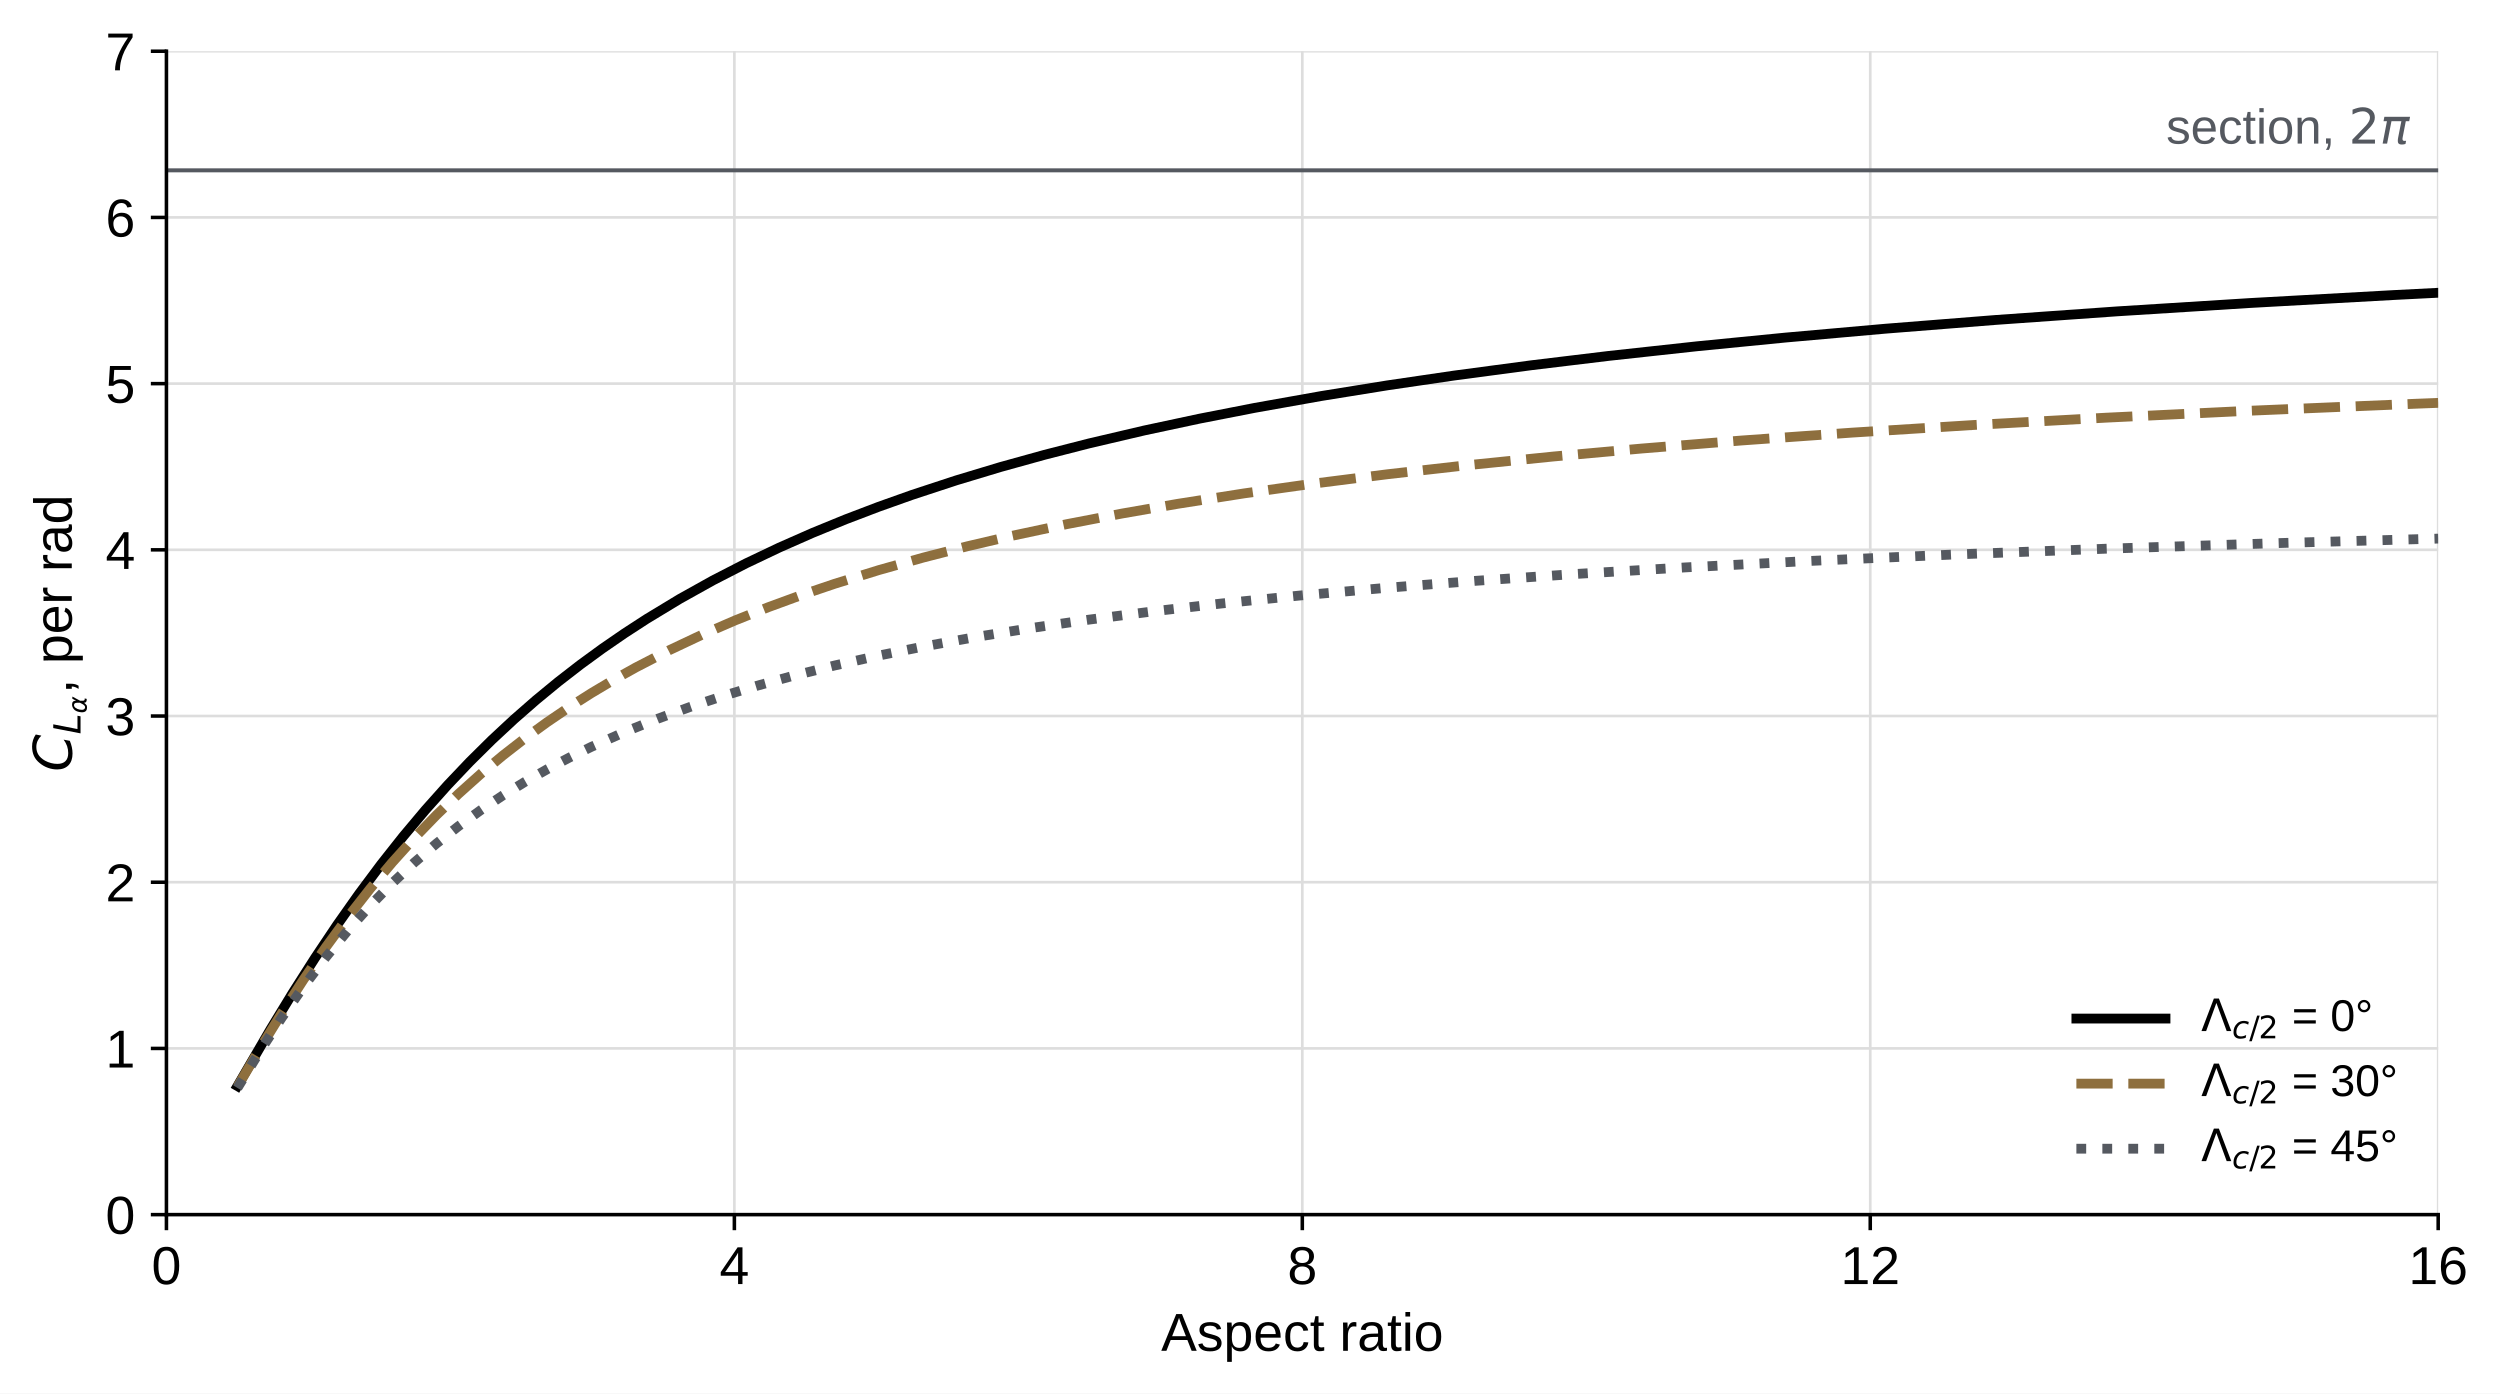
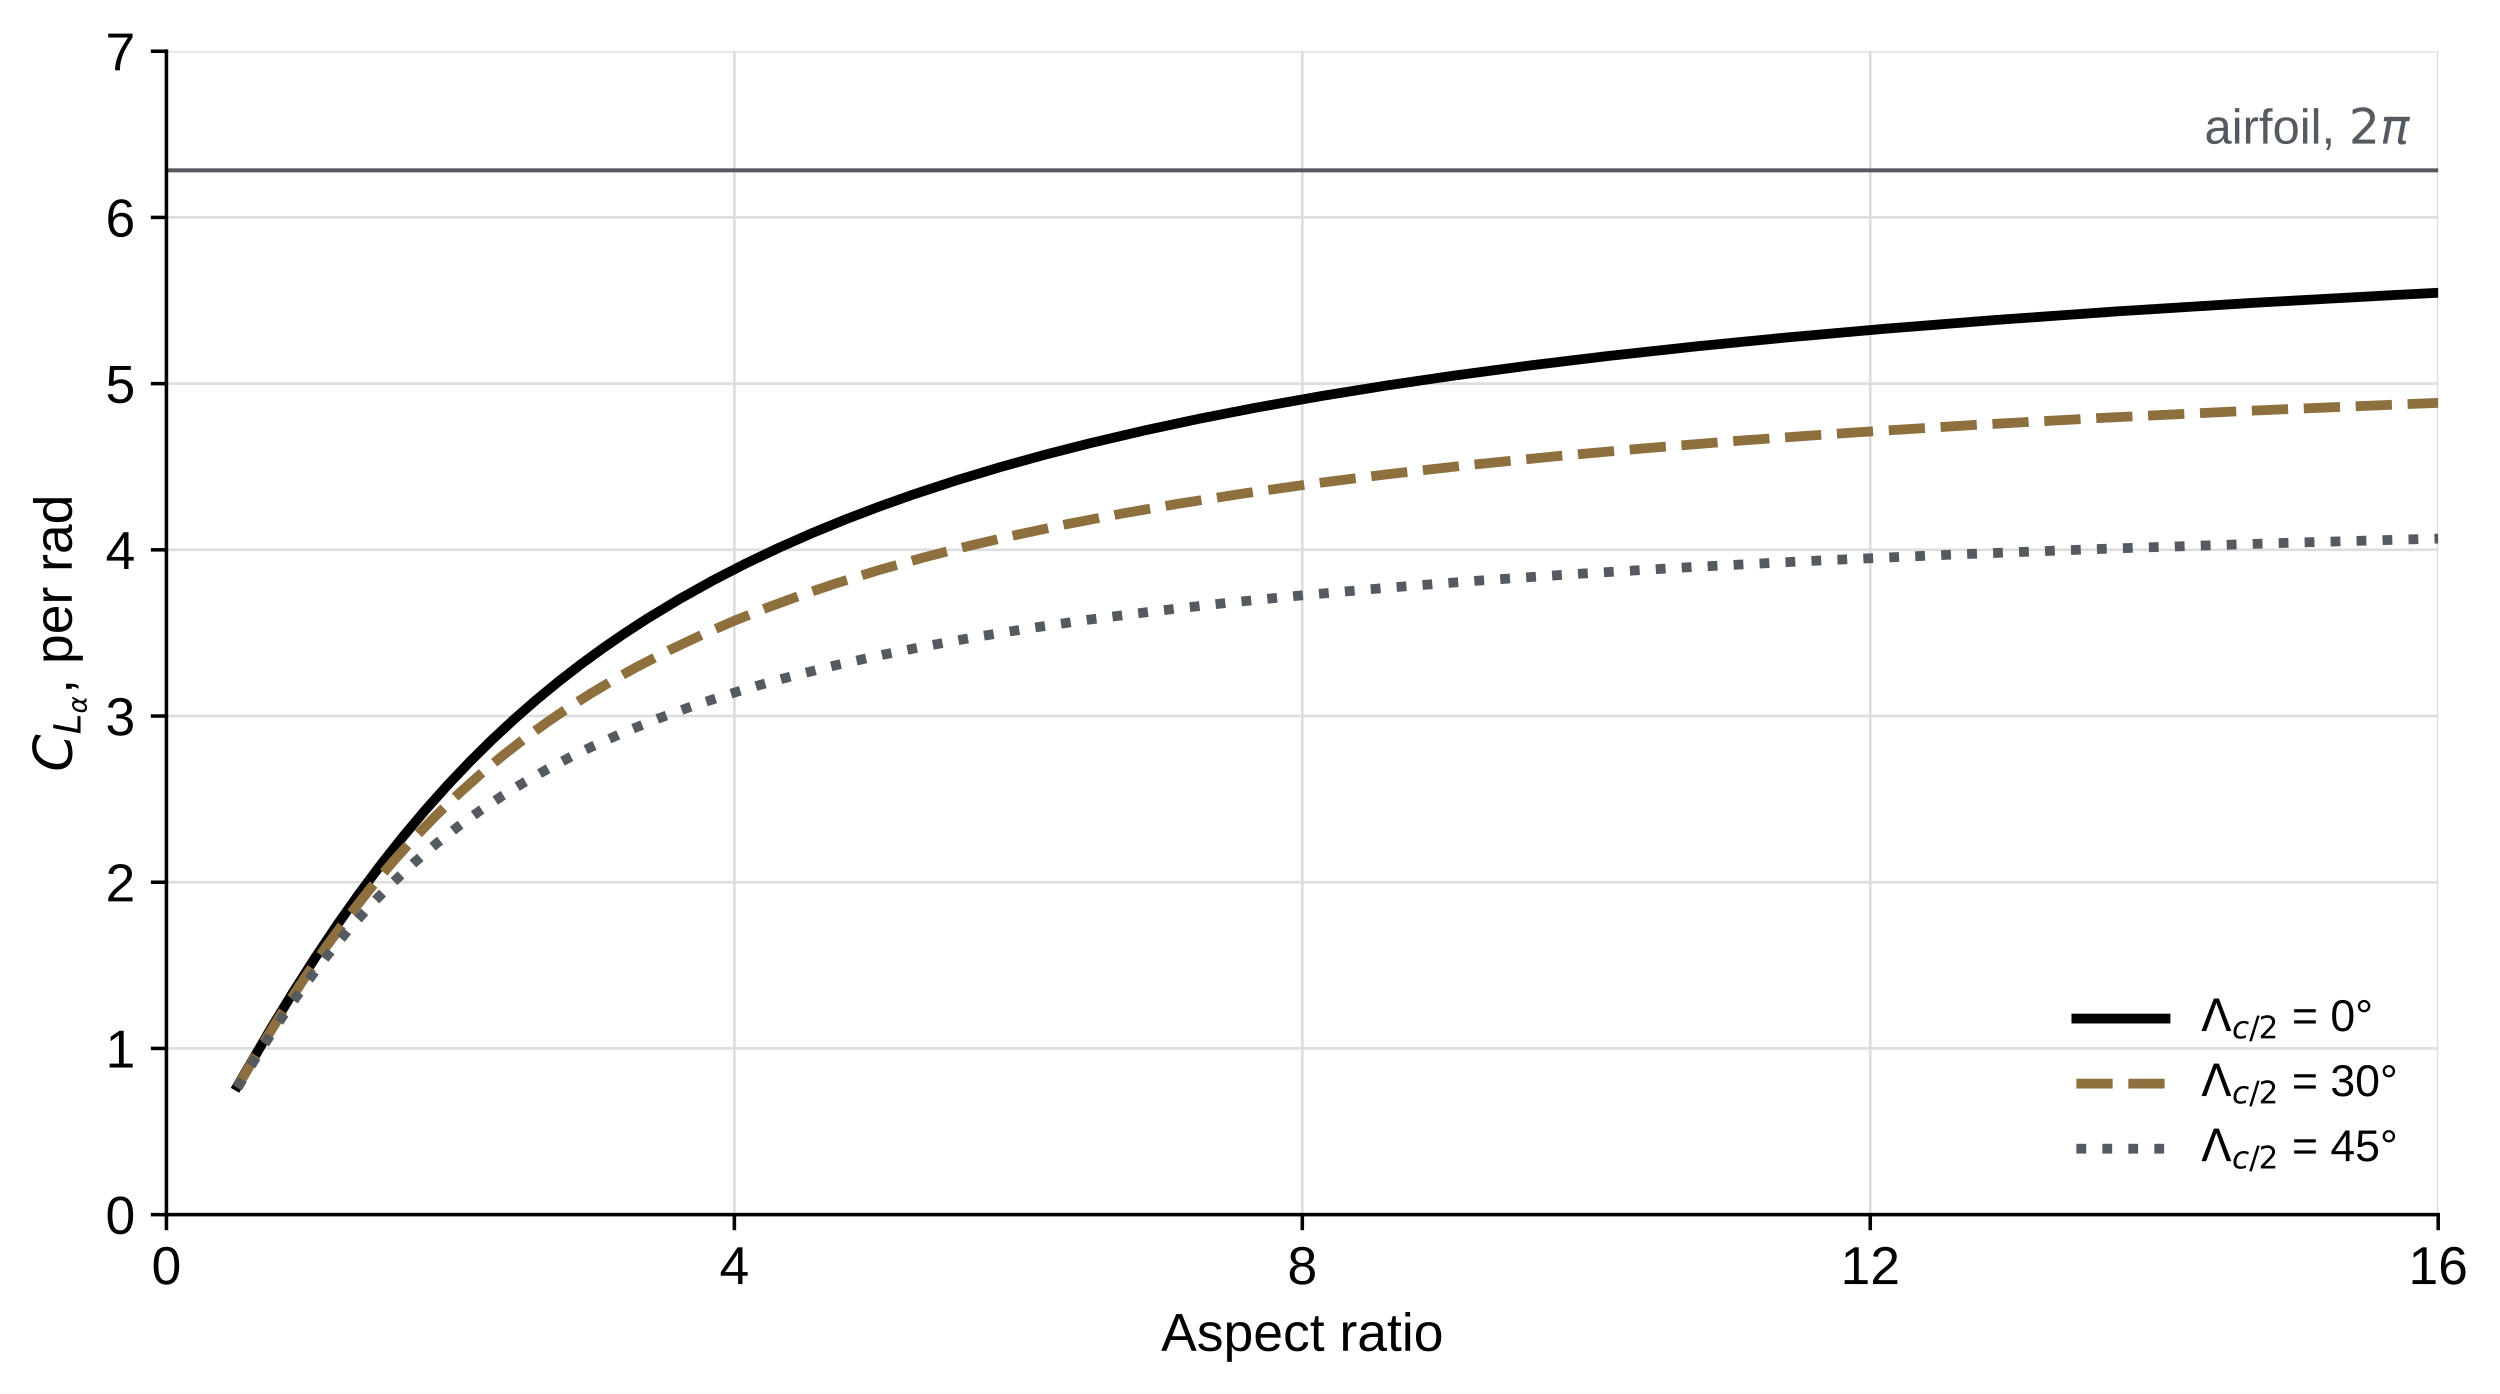
<svg xmlns="http://www.w3.org/2000/svg" xmlns:xlink="http://www.w3.org/1999/xlink" width="561.074pt" height="312.747pt" viewBox="0 0 561.074 312.747" version="1.1">
  <defs>
    <style type="text/css">*{stroke-linejoin: round; stroke-linecap: butt}</style>
  </defs>
  <g id="figure_1">
    <g id="patch_1">
      <path d="M 0 312.747  L 561.074 312.747  L 561.074 0  L 0 0  z " style="fill: #ffffff" />
    </g>
    <g id="axes_1">
      <g id="patch_2">
        <path d="M 37.353 272.598  L 547.201 272.598  L 547.201 11.495  L 37.353 11.495  z " style="fill: #ffffff" />
      </g>
      <g id="matplotlib.axis_1">
        <g id="xtick_1">
          <g id="line2d_1">
-             <path d="M 37.353 272.598  L 37.353 11.495  " clip-path="url(#p306179e7fb)" style="fill: none; stroke: #dddddd; stroke-width: 0.6; stroke-linecap: square" />
+             <path d="M 37.353 272.598  L 37.353 11.495  " clip-path="url(#pe56b27b1eb)" style="fill: none; stroke: #dddddd; stroke-width: 0.6; stroke-linecap: square" />
          </g>
          <g id="line2d_2">
            <defs>
-               <path id="m345dec345b" d="M 0 0  L 0 3.5  " style="stroke: #000000; stroke-width: 0.8" />
+               <path id="m0a0a59f157" d="M 0 0  L 0 3.5  " style="stroke: #000000; stroke-width: 0.8" />
            </defs>
            <g>
-               <use xlink:href="#m345dec345b" x="37.353" y="272.598" style="stroke: #000000; stroke-width: 0.8" />
+               <use xlink:href="#m0a0a59f157" x="37.353" y="272.598" style="stroke: #000000; stroke-width: 0.8" />
            </g>
          </g>
          <g id="text_1">
            <text style="font-size: 12px; font-family: 'Arial', 'Helvetica', 'DejaVu Sans', sans-serif; text-anchor: middle" x="37.353" y="288.188" transform="rotate(-0 37.35312 288.1878)">0</text>
          </g>
        </g>
        <g id="xtick_2">
          <g id="line2d_3">
-             <path d="M 164.815 272.598  L 164.815 11.495  " clip-path="url(#p306179e7fb)" style="fill: none; stroke: #dddddd; stroke-width: 0.6; stroke-linecap: square" />
+             <path d="M 164.815 272.598  L 164.815 11.495  " clip-path="url(#pe56b27b1eb)" style="fill: none; stroke: #dddddd; stroke-width: 0.6; stroke-linecap: square" />
          </g>
          <g id="line2d_4">
            <g>
-               <use xlink:href="#m345dec345b" x="164.815" y="272.598" style="stroke: #000000; stroke-width: 0.8" />
+               <use xlink:href="#m0a0a59f157" x="164.815" y="272.598" style="stroke: #000000; stroke-width: 0.8" />
            </g>
          </g>
          <g id="text_2">
            <text style="font-size: 12px; font-family: 'Arial', 'Helvetica', 'DejaVu Sans', sans-serif; text-anchor: middle" x="164.815" y="288.188" transform="rotate(-0 164.8151 288.1878)">4</text>
          </g>
        </g>
        <g id="xtick_3">
          <g id="line2d_5">
-             <path d="M 292.277 272.598  L 292.277 11.495  " clip-path="url(#p306179e7fb)" style="fill: none; stroke: #dddddd; stroke-width: 0.6; stroke-linecap: square" />
+             <path d="M 292.277 272.598  L 292.277 11.495  " clip-path="url(#pe56b27b1eb)" style="fill: none; stroke: #dddddd; stroke-width: 0.6; stroke-linecap: square" />
          </g>
          <g id="line2d_6">
            <g>
-               <use xlink:href="#m345dec345b" x="292.277" y="272.598" style="stroke: #000000; stroke-width: 0.8" />
+               <use xlink:href="#m0a0a59f157" x="292.277" y="272.598" style="stroke: #000000; stroke-width: 0.8" />
            </g>
          </g>
          <g id="text_3">
            <text style="font-size: 12px; font-family: 'Arial', 'Helvetica', 'DejaVu Sans', sans-serif; text-anchor: middle" x="292.277" y="288.188" transform="rotate(-0 292.2771 288.1878)">8</text>
          </g>
        </g>
        <g id="xtick_4">
          <g id="line2d_7">
-             <path d="M 419.739 272.598  L 419.739 11.495  " clip-path="url(#p306179e7fb)" style="fill: none; stroke: #dddddd; stroke-width: 0.6; stroke-linecap: square" />
+             <path d="M 419.739 272.598  L 419.739 11.495  " clip-path="url(#pe56b27b1eb)" style="fill: none; stroke: #dddddd; stroke-width: 0.6; stroke-linecap: square" />
          </g>
          <g id="line2d_8">
            <g>
-               <use xlink:href="#m345dec345b" x="419.739" y="272.598" style="stroke: #000000; stroke-width: 0.8" />
+               <use xlink:href="#m0a0a59f157" x="419.739" y="272.598" style="stroke: #000000; stroke-width: 0.8" />
            </g>
          </g>
          <g id="text_4">
            <text style="font-size: 12px; font-family: 'Arial', 'Helvetica', 'DejaVu Sans', sans-serif; text-anchor: middle" x="419.739" y="288.188" transform="rotate(-0 419.7391 288.1878)">12</text>
          </g>
        </g>
        <g id="xtick_5">
          <g id="line2d_9">
-             <path d="M 547.201 272.598  L 547.201 11.495  " clip-path="url(#p306179e7fb)" style="fill: none; stroke: #dddddd; stroke-width: 0.6; stroke-linecap: square" />
+             <path d="M 547.201 272.598  L 547.201 11.495  " clip-path="url(#pe56b27b1eb)" style="fill: none; stroke: #dddddd; stroke-width: 0.6; stroke-linecap: square" />
          </g>
          <g id="line2d_10">
            <g>
-               <use xlink:href="#m345dec345b" x="547.201" y="272.598" style="stroke: #000000; stroke-width: 0.8" />
+               <use xlink:href="#m0a0a59f157" x="547.201" y="272.598" style="stroke: #000000; stroke-width: 0.8" />
            </g>
          </g>
          <g id="text_5">
            <text style="font-size: 12px; font-family: 'Arial', 'Helvetica', 'DejaVu Sans', sans-serif; text-anchor: middle" x="547.201" y="288.188" transform="rotate(-0 547.2011 288.1878)">16</text>
          </g>
        </g>
        <g id="text_6">
          <text style="font-size: 12px; font-family: 'Arial', 'Helvetica', 'DejaVu Sans', sans-serif; text-anchor: middle" x="292.277" y="303.162" transform="rotate(-0 292.2771 303.1622)">Aspect ratio</text>
        </g>
      </g>
      <g id="matplotlib.axis_2">
        <g id="ytick_1">
          <g id="line2d_11">
-             <path d="M 37.353 272.598  L 547.201 272.598  " clip-path="url(#p306179e7fb)" style="fill: none; stroke: #dddddd; stroke-width: 0.6; stroke-linecap: square" />
+             <path d="M 37.353 272.598  L 547.201 272.598  " clip-path="url(#pe56b27b1eb)" style="fill: none; stroke: #dddddd; stroke-width: 0.6; stroke-linecap: square" />
          </g>
          <g id="line2d_12">
            <defs>
-               <path id="m7c143f7d15" d="M 0 0  L -3.5 0  " style="stroke: #000000; stroke-width: 0.8" />
+               <path id="m804cbe338a" d="M 0 0  L -3.5 0  " style="stroke: #000000; stroke-width: 0.8" />
            </defs>
            <g>
-               <use xlink:href="#m7c143f7d15" x="37.353" y="272.598" style="stroke: #000000; stroke-width: 0.8" />
+               <use xlink:href="#m804cbe338a" x="37.353" y="272.598" style="stroke: #000000; stroke-width: 0.8" />
            </g>
          </g>
          <g id="text_7">
            <text style="font-size: 12px; font-family: 'Arial', 'Helvetica', 'DejaVu Sans', sans-serif; text-anchor: end" x="30.353" y="276.893" transform="rotate(-0 30.35312 276.8931)">0</text>
          </g>
        </g>
        <g id="ytick_2">
          <g id="line2d_13">
-             <path d="M 37.353 235.298  L 547.201 235.298  " clip-path="url(#p306179e7fb)" style="fill: none; stroke: #dddddd; stroke-width: 0.6; stroke-linecap: square" />
+             <path d="M 37.353 235.298  L 547.201 235.298  " clip-path="url(#pe56b27b1eb)" style="fill: none; stroke: #dddddd; stroke-width: 0.6; stroke-linecap: square" />
          </g>
          <g id="line2d_14">
            <g>
-               <use xlink:href="#m7c143f7d15" x="37.353" y="235.298" style="stroke: #000000; stroke-width: 0.8" />
+               <use xlink:href="#m804cbe338a" x="37.353" y="235.298" style="stroke: #000000; stroke-width: 0.8" />
            </g>
          </g>
          <g id="text_8">
            <text style="font-size: 12px; font-family: 'Arial', 'Helvetica', 'DejaVu Sans', sans-serif; text-anchor: end" x="30.353" y="239.593" transform="rotate(-0 30.35312 239.5926)">1</text>
          </g>
        </g>
        <g id="ytick_3">
          <g id="line2d_15">
-             <path d="M 37.353 197.997  L 547.201 197.997  " clip-path="url(#p306179e7fb)" style="fill: none; stroke: #dddddd; stroke-width: 0.6; stroke-linecap: square" />
+             <path d="M 37.353 197.997  L 547.201 197.997  " clip-path="url(#pe56b27b1eb)" style="fill: none; stroke: #dddddd; stroke-width: 0.6; stroke-linecap: square" />
          </g>
          <g id="line2d_16">
            <g>
-               <use xlink:href="#m7c143f7d15" x="37.353" y="197.997" style="stroke: #000000; stroke-width: 0.8" />
+               <use xlink:href="#m804cbe338a" x="37.353" y="197.997" style="stroke: #000000; stroke-width: 0.8" />
            </g>
          </g>
          <g id="text_9">
            <text style="font-size: 12px; font-family: 'Arial', 'Helvetica', 'DejaVu Sans', sans-serif; text-anchor: end" x="30.353" y="202.292" transform="rotate(-0 30.35312 202.2921)">2</text>
          </g>
        </g>
        <g id="ytick_4">
          <g id="line2d_17">
-             <path d="M 37.353 160.697  L 547.201 160.697  " clip-path="url(#p306179e7fb)" style="fill: none; stroke: #dddddd; stroke-width: 0.6; stroke-linecap: square" />
+             <path d="M 37.353 160.697  L 547.201 160.697  " clip-path="url(#pe56b27b1eb)" style="fill: none; stroke: #dddddd; stroke-width: 0.6; stroke-linecap: square" />
          </g>
          <g id="line2d_18">
            <g>
-               <use xlink:href="#m7c143f7d15" x="37.353" y="160.697" style="stroke: #000000; stroke-width: 0.8" />
+               <use xlink:href="#m804cbe338a" x="37.353" y="160.697" style="stroke: #000000; stroke-width: 0.8" />
            </g>
          </g>
          <g id="text_10">
            <text style="font-size: 12px; font-family: 'Arial', 'Helvetica', 'DejaVu Sans', sans-serif; text-anchor: end" x="30.353" y="164.992" transform="rotate(-0 30.35312 164.9915)">3</text>
          </g>
        </g>
        <g id="ytick_5">
          <g id="line2d_19">
-             <path d="M 37.353 123.396  L 547.201 123.396  " clip-path="url(#p306179e7fb)" style="fill: none; stroke: #dddddd; stroke-width: 0.6; stroke-linecap: square" />
+             <path d="M 37.353 123.396  L 547.201 123.396  " clip-path="url(#pe56b27b1eb)" style="fill: none; stroke: #dddddd; stroke-width: 0.6; stroke-linecap: square" />
          </g>
          <g id="line2d_20">
            <g>
-               <use xlink:href="#m7c143f7d15" x="37.353" y="123.396" style="stroke: #000000; stroke-width: 0.8" />
+               <use xlink:href="#m804cbe338a" x="37.353" y="123.396" style="stroke: #000000; stroke-width: 0.8" />
            </g>
          </g>
          <g id="text_11">
            <text style="font-size: 12px; font-family: 'Arial', 'Helvetica', 'DejaVu Sans', sans-serif; text-anchor: end" x="30.353" y="127.691" transform="rotate(-0 30.35312 127.691)">4</text>
          </g>
        </g>
        <g id="ytick_6">
          <g id="line2d_21">
-             <path d="M 37.353 86.096  L 547.201 86.096  " clip-path="url(#p306179e7fb)" style="fill: none; stroke: #dddddd; stroke-width: 0.6; stroke-linecap: square" />
+             <path d="M 37.353 86.096  L 547.201 86.096  " clip-path="url(#pe56b27b1eb)" style="fill: none; stroke: #dddddd; stroke-width: 0.6; stroke-linecap: square" />
          </g>
          <g id="line2d_22">
            <g>
-               <use xlink:href="#m7c143f7d15" x="37.353" y="86.096" style="stroke: #000000; stroke-width: 0.8" />
+               <use xlink:href="#m804cbe338a" x="37.353" y="86.096" style="stroke: #000000; stroke-width: 0.8" />
            </g>
          </g>
          <g id="text_12">
            <text style="font-size: 12px; font-family: 'Arial', 'Helvetica', 'DejaVu Sans', sans-serif; text-anchor: end" x="30.353" y="90.39" transform="rotate(-0 30.35312 90.39045)">5</text>
          </g>
        </g>
        <g id="ytick_7">
          <g id="line2d_23">
-             <path d="M 37.353 48.795  L 547.201 48.795  " clip-path="url(#p306179e7fb)" style="fill: none; stroke: #dddddd; stroke-width: 0.6; stroke-linecap: square" />
+             <path d="M 37.353 48.795  L 547.201 48.795  " clip-path="url(#pe56b27b1eb)" style="fill: none; stroke: #dddddd; stroke-width: 0.6; stroke-linecap: square" />
          </g>
          <g id="line2d_24">
            <g>
-               <use xlink:href="#m7c143f7d15" x="37.353" y="48.795" style="stroke: #000000; stroke-width: 0.8" />
+               <use xlink:href="#m804cbe338a" x="37.353" y="48.795" style="stroke: #000000; stroke-width: 0.8" />
            </g>
          </g>
          <g id="text_13">
            <text style="font-size: 12px; font-family: 'Arial', 'Helvetica', 'DejaVu Sans', sans-serif; text-anchor: end" x="30.353" y="53.09" transform="rotate(-0 30.35312 53.08991)">6</text>
          </g>
        </g>
        <g id="ytick_8">
          <g id="line2d_25">
-             <path d="M 37.353 11.495  L 547.201 11.495  " clip-path="url(#p306179e7fb)" style="fill: none; stroke: #dddddd; stroke-width: 0.6; stroke-linecap: square" />
+             <path d="M 37.353 11.495  L 547.201 11.495  " clip-path="url(#pe56b27b1eb)" style="fill: none; stroke: #dddddd; stroke-width: 0.6; stroke-linecap: square" />
          </g>
          <g id="line2d_26">
            <g>
-               <use xlink:href="#m7c143f7d15" x="37.353" y="11.495" style="stroke: #000000; stroke-width: 0.8" />
+               <use xlink:href="#m804cbe338a" x="37.353" y="11.495" style="stroke: #000000; stroke-width: 0.8" />
            </g>
          </g>
          <g id="text_14">
            <text style="font-size: 12px; font-family: 'Arial', 'Helvetica', 'DejaVu Sans', sans-serif; text-anchor: end" x="30.353" y="15.789" transform="rotate(-0 30.35312 15.78937)">7</text>
          </g>
        </g>
        <g id="text_15">
          <g transform="translate(16.2 173.1866) rotate(-90)">
            <text>
              <tspan x="0" y="-0.094" style="font-style: oblique; font-size: 12px; font-family: 'DejaVu Sans'">C</tspan>
              <tspan x="8.379" y="1.875" style="font-style: oblique; font-size: 8.4px; font-family: 'DejaVu Sans'">L</tspan>
              <tspan x="13.059" y="3.253" style="font-style: oblique; font-size: 5.88px; font-family: 'DejaVu Sans'">α</tspan>
              <tspan x="17.493" y="-0.094" style="font-size: 12px; font-family: 'Arial'">,</tspan>
              <tspan x="20.827" y="-0.094" style="font-size: 12px; font-family: 'Arial'"> </tspan>
              <tspan x="24.161" y="-0.094" style="font-size: 12px; font-family: 'Arial'">p</tspan>
              <tspan x="30.834" y="-0.094" style="font-size: 12px; font-family: 'Arial'">e</tspan>
              <tspan x="37.508" y="-0.094" style="font-size: 12px; font-family: 'Arial'">r</tspan>
              <tspan x="41.504" y="-0.094" style="font-size: 12px; font-family: 'Arial'"> </tspan>
              <tspan x="44.838" y="-0.094" style="font-size: 12px; font-family: 'Arial'">r</tspan>
              <tspan x="48.834" y="-0.094" style="font-size: 12px; font-family: 'Arial'">a</tspan>
              <tspan x="55.508" y="-0.094" style="font-size: 12px; font-family: 'Arial'">d</tspan>
            </text>
          </g>
        </g>
      </g>
      <g id="line2d_27">
-         <path d="M 37.353 38.232  L 547.201 38.232  " clip-path="url(#p306179e7fb)" style="fill: none; stroke: #555960; stroke-width: 0.9; stroke-linecap: square" />
+         <path d="M 37.353 38.232  L 547.201 38.232  " clip-path="url(#pe56b27b1eb)" style="fill: none; stroke: #555960; stroke-width: 0.9; stroke-linecap: square" />
      </g>
      <g id="line2d_28">
-         <path d="M 53.286 243.747  L 60.732 230.968  L 65.696 222.834  L 70.66 215.05  L 75.624 207.636  L 80.588 200.604  L 85.552 193.954  L 90.516 187.681  L 95.48 181.772  L 100.444 176.213  L 105.408 170.987  L 110.372 166.075  L 115.336 161.457  L 120.3 157.115  L 125.263 153.029  L 130.227 149.183  L 135.191 145.559  L 140.155 142.142  L 145.119 138.916  L 152.565 134.408  L 160.011 130.257  L 167.457 126.428  L 174.903 122.887  L 182.349 119.605  L 189.795 116.556  L 197.241 113.718  L 204.687 111.071  L 214.615 107.807  L 224.543 104.814  L 234.471 102.061  L 244.399 99.521  L 256.809 96.611  L 269.219 93.959  L 281.629 91.533  L 296.521 88.882  L 311.412 86.479  L 326.304 84.291  L 343.678 81.974  L 361.052 79.876  L 380.908 77.71  L 400.764 75.756  L 423.102 73.776  L 447.922 71.805  L 475.224 69.874  L 505.007 68.005  L 537.273 66.213  L 547.201 65.704  L 547.201 65.704  " clip-path="url(#p306179e7fb)" style="fill: none; stroke: #000000; stroke-width: 2.2; stroke-linecap: square" />
+         <path d="M 53.286 243.747  L 60.732 230.968  L 65.696 222.834  L 70.66 215.05  L 75.624 207.636  L 80.588 200.604  L 85.552 193.954  L 90.516 187.681  L 95.48 181.772  L 100.444 176.213  L 105.408 170.987  L 110.372 166.075  L 115.336 161.457  L 120.3 157.115  L 125.263 153.029  L 130.227 149.183  L 135.191 145.559  L 140.155 142.142  L 145.119 138.916  L 152.565 134.408  L 160.011 130.257  L 167.457 126.428  L 174.903 122.887  L 182.349 119.605  L 189.795 116.556  L 197.241 113.718  L 204.687 111.071  L 214.615 107.807  L 224.543 104.814  L 234.471 102.061  L 244.399 99.521  L 256.809 96.611  L 269.219 93.959  L 281.629 91.533  L 296.521 88.882  L 311.412 86.479  L 326.304 84.291  L 343.678 81.974  L 361.052 79.876  L 380.908 77.71  L 400.764 75.756  L 423.102 73.776  L 447.922 71.805  L 475.224 69.874  L 505.007 68.005  L 537.273 66.213  L 547.201 65.704  L 547.201 65.704  " clip-path="url(#pe56b27b1eb)" style="fill: none; stroke: #000000; stroke-width: 2.2; stroke-linecap: square" />
      </g>
      <g id="line2d_29">
-         <path d="M 53.286 243.889  L 58.25 235.462  L 63.214 227.405  L 68.178 219.762  L 73.142 212.553  L 78.106 205.786  L 83.07 199.455  L 88.034 193.547  L 92.998 188.042  L 97.962 182.915  L 102.926 178.142  L 107.89 173.697  L 112.854 169.555  L 117.818 165.693  L 122.781 162.087  L 127.745 158.717  L 132.709 155.563  L 137.673 152.607  L 142.637 149.834  L 150.083 145.983  L 157.529 142.465  L 164.975 139.241  L 172.421 136.278  L 179.867 133.547  L 187.313 131.023  L 197.241 127.942  L 207.169 125.148  L 217.097 122.602  L 227.025 120.274  L 239.435 117.632  L 251.845 115.247  L 264.255 113.084  L 279.147 110.741  L 294.039 108.635  L 311.412 106.432  L 328.786 104.462  L 348.642 102.453  L 368.498 100.66  L 390.836 98.863  L 415.656 97.095  L 442.958 95.38  L 472.742 93.736  L 505.007 92.177  L 542.237 90.61  L 547.201 90.417  L 547.201 90.417  " clip-path="url(#p306179e7fb)" style="fill: none; stroke-dasharray: 8.14,3.52; stroke-dashoffset: 0; stroke: #8e6f3e; stroke-width: 2.2" />
+         <path d="M 53.286 243.889  L 58.25 235.462  L 63.214 227.405  L 68.178 219.762  L 73.142 212.553  L 78.106 205.786  L 83.07 199.455  L 88.034 193.547  L 92.998 188.042  L 97.962 182.915  L 102.926 178.142  L 107.89 173.697  L 112.854 169.555  L 117.818 165.693  L 122.781 162.087  L 127.745 158.717  L 132.709 155.563  L 137.673 152.607  L 142.637 149.834  L 150.083 145.983  L 157.529 142.465  L 164.975 139.241  L 172.421 136.278  L 179.867 133.547  L 187.313 131.023  L 197.241 127.942  L 207.169 125.148  L 217.097 122.602  L 227.025 120.274  L 239.435 117.632  L 251.845 115.247  L 264.255 113.084  L 279.147 110.741  L 294.039 108.635  L 311.412 106.432  L 328.786 104.462  L 348.642 102.453  L 368.498 100.66  L 390.836 98.863  L 415.656 97.095  L 442.958 95.38  L 472.742 93.736  L 505.007 92.177  L 542.237 90.61  L 547.201 90.417  L 547.201 90.417  " clip-path="url(#pe56b27b1eb)" style="fill: none; stroke-dasharray: 8.14,3.52; stroke-dashoffset: 0; stroke: #8e6f3e; stroke-width: 2.2" />
      </g>
      <g id="line2d_30">
-         <path d="M 53.286 244.165  L 58.25 236.045  L 63.214 228.426  L 68.178 221.342  L 73.142 214.798  L 78.106 208.779  L 83.07 203.256  L 88.034 198.195  L 92.998 193.558  L 97.962 189.307  L 102.926 185.406  L 107.89 181.819  L 112.854 178.517  L 117.818 175.47  L 122.781 172.653  L 127.745 170.043  L 132.709 167.621  L 140.155 164.299  L 147.601 161.306  L 155.047 158.598  L 162.493 156.137  L 169.939 153.893  L 177.385 151.838  L 187.313 149.357  L 197.241 147.129  L 207.169 145.119  L 219.579 142.867  L 231.989 140.863  L 244.399 139.067  L 259.291 137.145  L 274.183 135.437  L 291.557 133.671  L 311.412 131.901  L 331.268 130.349  L 353.606 128.817  L 378.426 127.332  L 405.728 125.914  L 437.994 124.472  L 472.742 123.144  L 512.453 121.852  L 547.201 120.878  L 547.201 120.878  " clip-path="url(#p306179e7fb)" style="fill: none; stroke-dasharray: 2.2,3.63; stroke-dashoffset: 0; stroke: #555960; stroke-width: 2.2" />
+         <path d="M 53.286 244.165  L 58.25 236.045  L 63.214 228.426  L 68.178 221.342  L 73.142 214.798  L 78.106 208.779  L 83.07 203.256  L 88.034 198.195  L 92.998 193.558  L 97.962 189.307  L 102.926 185.406  L 107.89 181.819  L 112.854 178.517  L 117.818 175.47  L 122.781 172.653  L 127.745 170.043  L 132.709 167.621  L 140.155 164.299  L 147.601 161.306  L 155.047 158.598  L 162.493 156.137  L 169.939 153.893  L 177.385 151.838  L 187.313 149.357  L 197.241 147.129  L 207.169 145.119  L 219.579 142.867  L 231.989 140.863  L 244.399 139.067  L 259.291 137.145  L 274.183 135.437  L 291.557 133.671  L 311.412 131.901  L 331.268 130.349  L 353.606 128.817  L 378.426 127.332  L 405.728 125.914  L 437.994 124.472  L 472.742 123.144  L 512.453 121.852  L 547.201 120.878  L 547.201 120.878  " clip-path="url(#pe56b27b1eb)" style="fill: none; stroke-dasharray: 2.2,3.63; stroke-dashoffset: 0; stroke: #555960; stroke-width: 2.2" />
      </g>
      <g id="patch_3">
        <path d="M 37.353 272.598  L 37.353 11.495  " style="fill: none; stroke: #000000; stroke-width: 0.8; stroke-linejoin: miter; stroke-linecap: square" />
      </g>
      <g id="patch_4">
        <path d="M 37.353 272.598  L 547.201 272.598  " style="fill: none; stroke: #000000; stroke-width: 0.8; stroke-linejoin: miter; stroke-linecap: square" />
      </g>
      <g id="text_16">
-         <g style="fill: #555960" transform="translate(486.158 33.06197)">
+         <g style="fill: #555960" transform="translate(494.738 33.06197)">
          <text>
-             <tspan x="0" y="-0.828" style="font-size: 11px; font-family: 'Arial'; fill: #555960">s</tspan>
-             <tspan x="5.5" y="-0.828" style="font-size: 11px; font-family: 'Arial'; fill: #555960">e</tspan>
-             <tspan x="11.618" y="-0.828" style="font-size: 11px; font-family: 'Arial'; fill: #555960">c</tspan>
-             <tspan x="17.118" y="-0.828" style="font-size: 11px; font-family: 'Arial'; fill: #555960">t</tspan>
-             <tspan x="20.174" y="-0.828" style="font-size: 11px; font-family: 'Arial'; fill: #555960">i</tspan>
-             <tspan x="22.618" y="-0.828" style="font-size: 11px; font-family: 'Arial'; fill: #555960">o</tspan>
-             <tspan x="28.735" y="-0.828" style="font-size: 11px; font-family: 'Arial'; fill: #555960">n</tspan>
-             <tspan x="34.853" y="-0.828" style="font-size: 11px; font-family: 'Arial'; fill: #555960">,</tspan>
-             <tspan x="37.909" y="-0.828" style="font-size: 11px; font-family: 'Arial'; fill: #555960"> </tspan>
-             <tspan x="40.965" y="-0.828" style="font-size: 11px; font-family: 'DejaVu Sans'; fill: #555960">2</tspan>
-             <tspan x="47.964" y="-0.828" style="font-style: oblique; font-size: 11px; font-family: 'DejaVu Sans'; fill: #555960">π</tspan>
+             <tspan x="0" y="-0.828" style="font-size: 11px; font-family: 'Arial'; fill: #555960">a</tspan>
+             <tspan x="6.118" y="-0.828" style="font-size: 11px; font-family: 'Arial'; fill: #555960">i</tspan>
+             <tspan x="8.562" y="-0.828" style="font-size: 11px; font-family: 'Arial'; fill: #555960">r</tspan>
+             <tspan x="12.225" y="-0.828" style="font-size: 11px; font-family: 'Arial'; fill: #555960">f</tspan>
+             <tspan x="15.281" y="-0.828" style="font-size: 11px; font-family: 'Arial'; fill: #555960">o</tspan>
+             <tspan x="21.398" y="-0.828" style="font-size: 11px; font-family: 'Arial'; fill: #555960">i</tspan>
+             <tspan x="23.842" y="-0.828" style="font-size: 11px; font-family: 'Arial'; fill: #555960">l</tspan>
+             <tspan x="26.286" y="-0.828" style="font-size: 11px; font-family: 'Arial'; fill: #555960">,</tspan>
+             <tspan x="29.342" y="-0.828" style="font-size: 11px; font-family: 'Arial'; fill: #555960"> </tspan>
+             <tspan x="32.398" y="-0.828" style="font-size: 11px; font-family: 'DejaVu Sans'; fill: #555960">2</tspan>
+             <tspan x="39.397" y="-0.828" style="font-style: oblique; font-size: 11px; font-family: 'DejaVu Sans'; fill: #555960">π</tspan>
          </text>
        </g>
      </g>
      <g id="legend_1">
        <g id="line2d_31">
          <path d="M 466.001 228.598  L 476.001 228.598  L 486.001 228.598  " style="fill: none; stroke: #000000; stroke-width: 2.2; stroke-linecap: square" />
        </g>
        <g id="text_17">
          <g transform="translate(494.0011 232.0984)">
            <text>
              <tspan x="0" y="-0.703" style="font-size: 10px; font-family: 'DejaVu Sans'">Λ</tspan>
              <tspan x="6.937" y="0.938" style="font-style: oblique; font-size: 7px; font-family: 'DejaVu Sans'">c</tspan>
              <tspan x="10.785" y="0.938" style="font-size: 7px; font-family: 'DejaVu Sans'">/</tspan>
              <tspan x="12.881" y="0.938" style="font-size: 7px; font-family: 'DejaVu Sans'">2</tspan>
              <tspan x="17.608" y="-0.703" style="font-size: 10px; font-family: 'Arial'"> </tspan>
              <tspan x="20.386" y="-0.703" style="font-size: 10px; font-family: 'Arial'">=</tspan>
              <tspan x="26.226" y="-0.703" style="font-size: 10px; font-family: 'Arial'"> </tspan>
              <tspan x="29.005" y="-0.703" style="font-size: 10px; font-family: 'Arial'">0</tspan>
              <tspan x="34.566" y="-0.703" style="font-size: 10px; font-family: 'Arial'">°</tspan>
            </text>
          </g>
        </g>
        <g id="line2d_32">
          <path d="M 466.001 243.198  L 476.001 243.198  L 486.001 243.198  " style="fill: none; stroke-dasharray: 8.14,3.52; stroke-dashoffset: 0; stroke: #8e6f3e; stroke-width: 2.2" />
        </g>
        <g id="text_18">
          <g transform="translate(494.0011 246.6984)">
            <text>
              <tspan x="0" y="-0.703" style="font-size: 10px; font-family: 'DejaVu Sans'">Λ</tspan>
              <tspan x="6.937" y="0.938" style="font-style: oblique; font-size: 7px; font-family: 'DejaVu Sans'">c</tspan>
              <tspan x="10.785" y="0.938" style="font-size: 7px; font-family: 'DejaVu Sans'">/</tspan>
              <tspan x="12.881" y="0.938" style="font-size: 7px; font-family: 'DejaVu Sans'">2</tspan>
              <tspan x="17.608" y="-0.703" style="font-size: 10px; font-family: 'Arial'"> </tspan>
              <tspan x="20.386" y="-0.703" style="font-size: 10px; font-family: 'Arial'">=</tspan>
              <tspan x="26.226" y="-0.703" style="font-size: 10px; font-family: 'Arial'"> </tspan>
              <tspan x="29.005" y="-0.703" style="font-size: 10px; font-family: 'Arial'">3</tspan>
              <tspan x="34.566" y="-0.703" style="font-size: 10px; font-family: 'Arial'">0</tspan>
              <tspan x="40.128" y="-0.703" style="font-size: 10px; font-family: 'Arial'">°</tspan>
            </text>
          </g>
        </g>
        <g id="line2d_33">
          <path d="M 466.001 257.798  L 476.001 257.798  L 486.001 257.798  " style="fill: none; stroke-dasharray: 2.2,3.63; stroke-dashoffset: 0; stroke: #555960; stroke-width: 2.2" />
        </g>
        <g id="text_19">
          <g transform="translate(494.0011 261.2984)">
            <text>
              <tspan x="0" y="-0.703" style="font-size: 10px; font-family: 'DejaVu Sans'">Λ</tspan>
              <tspan x="6.937" y="0.938" style="font-style: oblique; font-size: 7px; font-family: 'DejaVu Sans'">c</tspan>
              <tspan x="10.785" y="0.938" style="font-size: 7px; font-family: 'DejaVu Sans'">/</tspan>
              <tspan x="12.881" y="0.938" style="font-size: 7px; font-family: 'DejaVu Sans'">2</tspan>
              <tspan x="17.608" y="-0.703" style="font-size: 10px; font-family: 'Arial'"> </tspan>
              <tspan x="20.386" y="-0.703" style="font-size: 10px; font-family: 'Arial'">=</tspan>
              <tspan x="26.226" y="-0.703" style="font-size: 10px; font-family: 'Arial'"> </tspan>
              <tspan x="29.005" y="-0.703" style="font-size: 10px; font-family: 'Arial'">4</tspan>
              <tspan x="34.566" y="-0.703" style="font-size: 10px; font-family: 'Arial'">5</tspan>
              <tspan x="40.128" y="-0.703" style="font-size: 10px; font-family: 'Arial'">°</tspan>
            </text>
          </g>
        </g>
      </g>
    </g>
  </g>
  <defs>
-     <clipPath id="p306179e7fb">
+     <clipPath id="pe56b27b1eb">
      <rect x="37.353" y="11.495" width="509.848" height="261.104" />
    </clipPath>
  </defs>
</svg>
